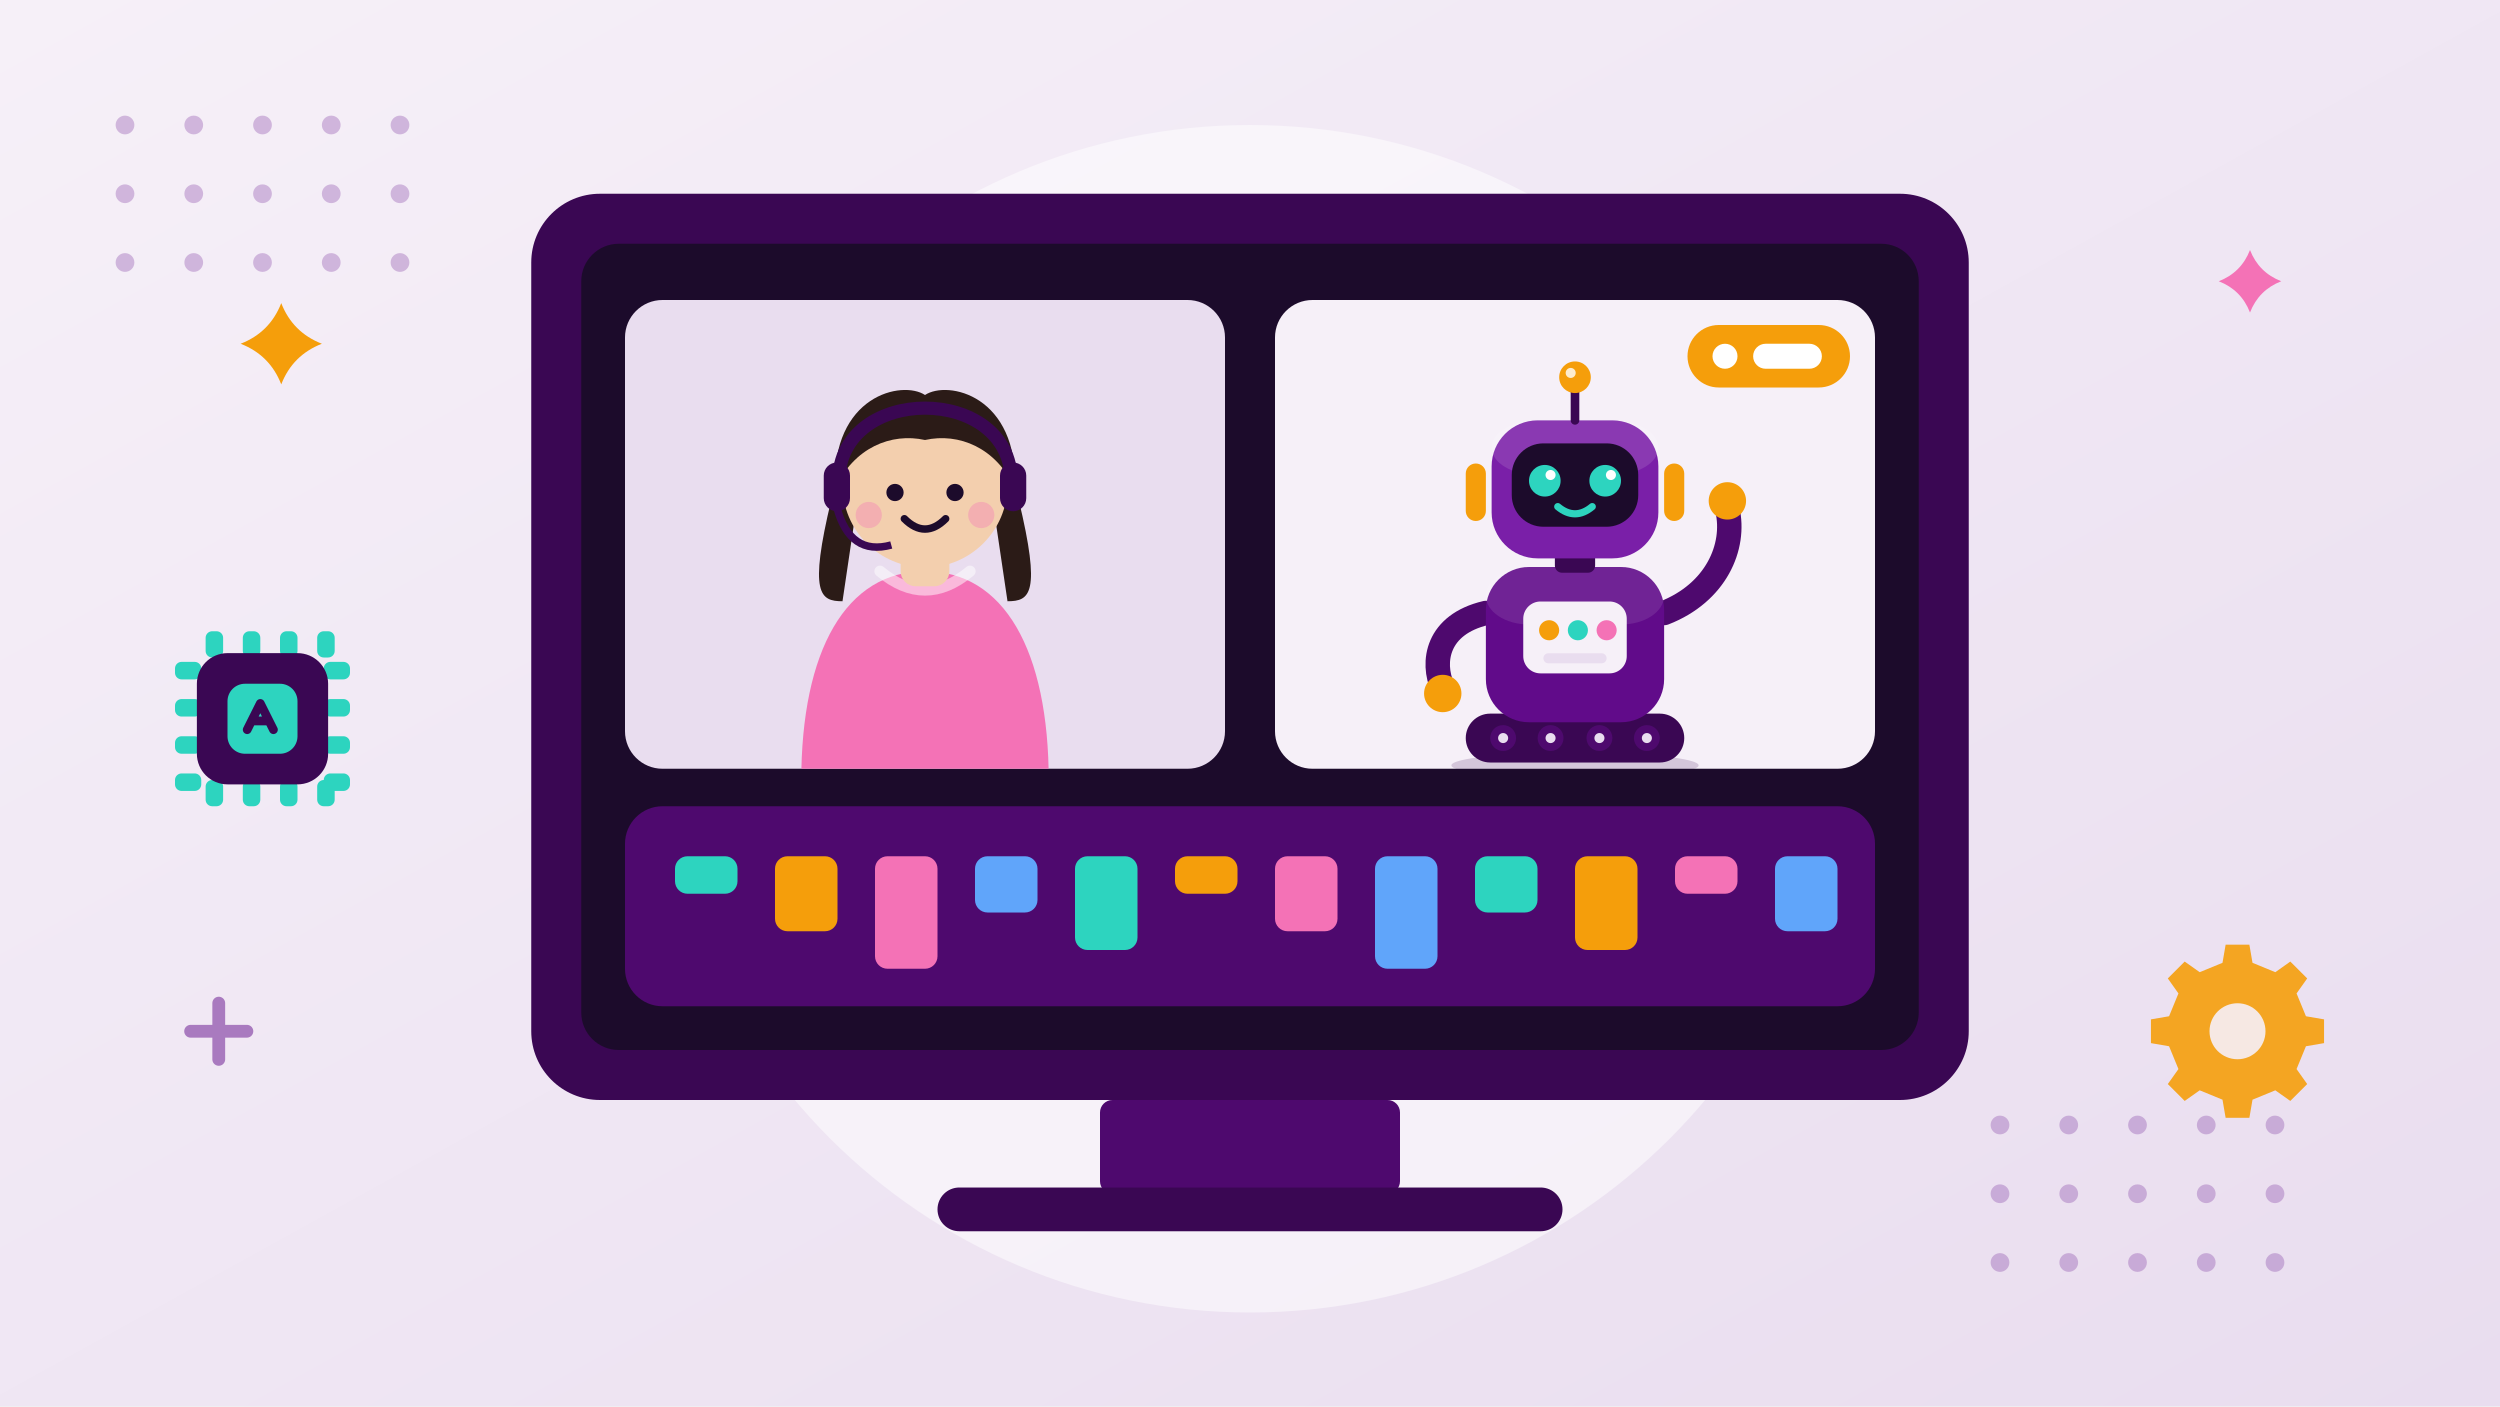
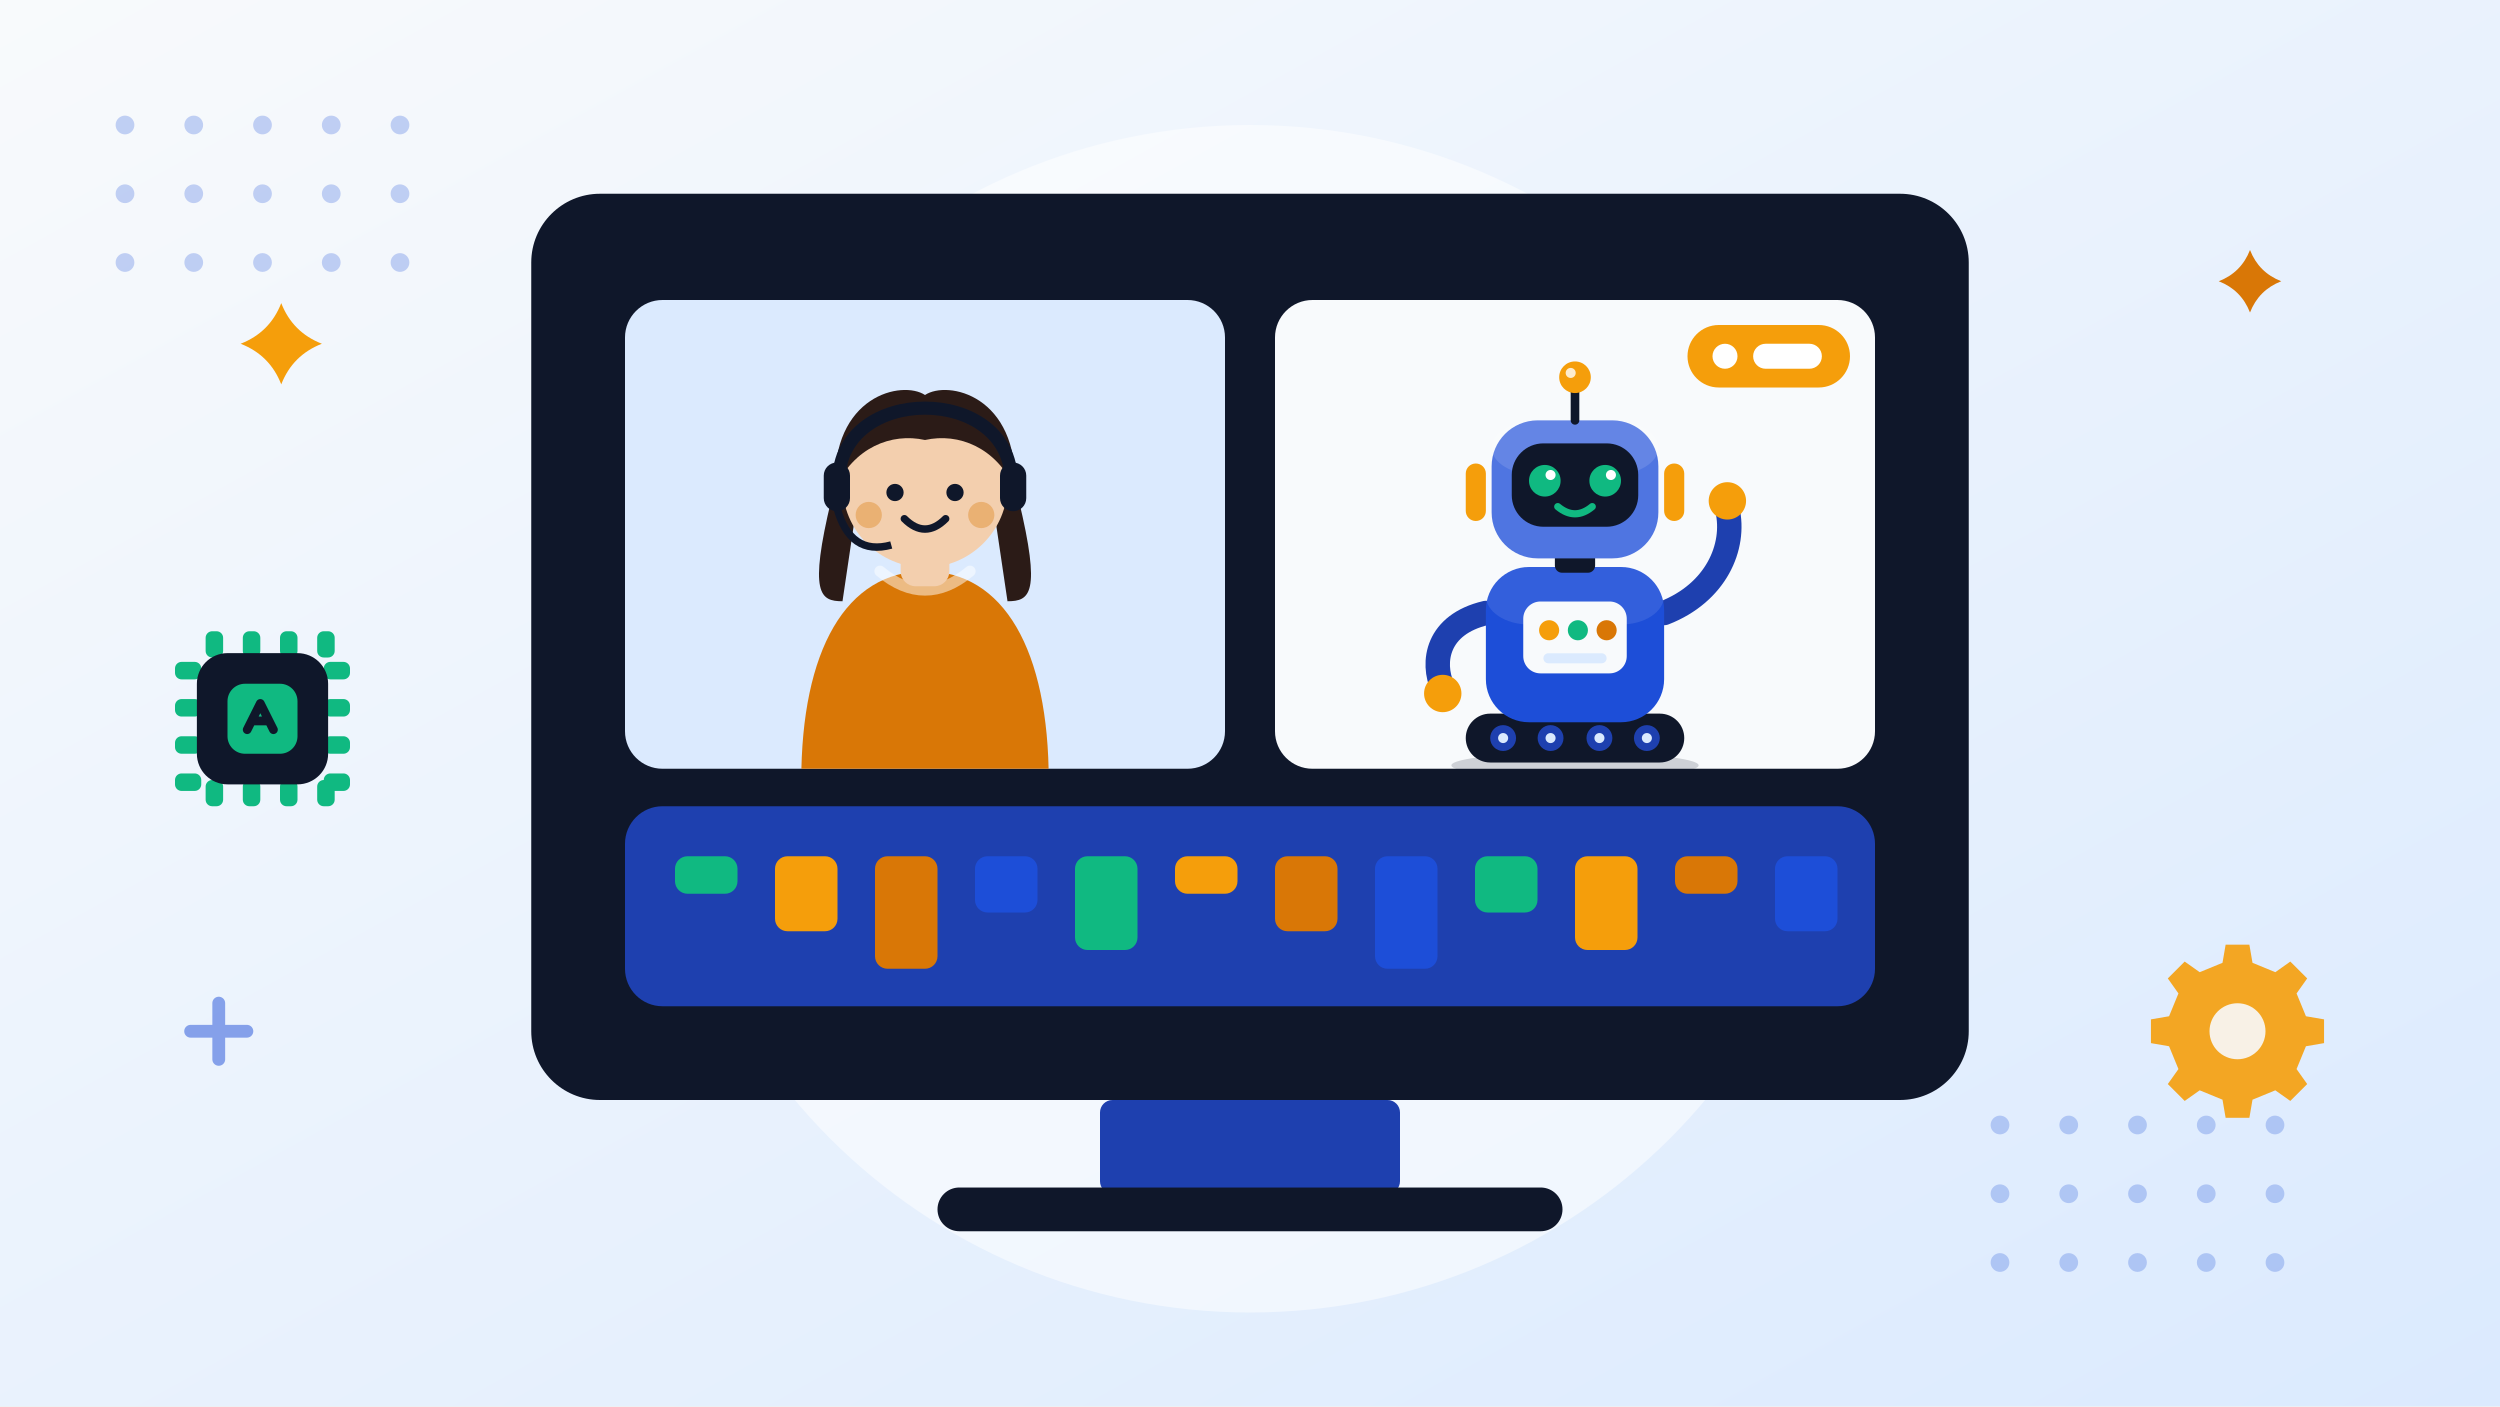
<svg xmlns="http://www.w3.org/2000/svg" viewBox="0 0 800 450" width="800" height="450" role="img">
  <defs>
    <linearGradient id="g4" x1="0" y1="0" x2="1" y2="1">
-       <stop offset="0" stop-color="#f6f0f8" />
-       <stop offset="1" stop-color="#e9ddef" />
+       <stop offset="0" stop-color="#F8FAFC" />
+       <stop offset="1" stop-color="#DBEAFE" />
    </linearGradient>
    <clipPath id="c1">
      <rect x="200" y="96" width="192" height="150" rx="12" />
    </clipPath>
    <clipPath id="c2">
      <rect x="408" y="96" width="192" height="150" rx="12" />
    </clipPath>
  </defs>
  <rect width="800" height="450" fill="url(#g4)" />
  <circle cx="400" cy="230" r="190" fill="#fff" opacity=".5" />
-   <circle cx="40" cy="40" r="3" fill="#610b8a" opacity="0.25" />
-   <circle cx="40" cy="62" r="3" fill="#610b8a" opacity="0.25" />
-   <circle cx="40" cy="84" r="3" fill="#610b8a" opacity="0.25" />
-   <circle cx="62" cy="40" r="3" fill="#610b8a" opacity="0.25" />
-   <circle cx="62" cy="62" r="3" fill="#610b8a" opacity="0.25" />
-   <circle cx="62" cy="84" r="3" fill="#610b8a" opacity="0.25" />
-   <circle cx="84" cy="40" r="3" fill="#610b8a" opacity="0.25" />
-   <circle cx="84" cy="62" r="3" fill="#610b8a" opacity="0.25" />
-   <circle cx="84" cy="84" r="3" fill="#610b8a" opacity="0.25" />
-   <circle cx="106" cy="40" r="3" fill="#610b8a" opacity="0.25" />
-   <circle cx="106" cy="62" r="3" fill="#610b8a" opacity="0.25" />
-   <circle cx="106" cy="84" r="3" fill="#610b8a" opacity="0.25" />
-   <circle cx="128" cy="40" r="3" fill="#610b8a" opacity="0.25" />
-   <circle cx="128" cy="62" r="3" fill="#610b8a" opacity="0.25" />
-   <circle cx="128" cy="84" r="3" fill="#610b8a" opacity="0.25" />
-   <circle cx="640" cy="360" r="3" fill="#610b8a" opacity="0.25" />
-   <circle cx="640" cy="382" r="3" fill="#610b8a" opacity="0.25" />
-   <circle cx="640" cy="404" r="3" fill="#610b8a" opacity="0.25" />
-   <circle cx="662" cy="360" r="3" fill="#610b8a" opacity="0.25" />
-   <circle cx="662" cy="382" r="3" fill="#610b8a" opacity="0.25" />
-   <circle cx="662" cy="404" r="3" fill="#610b8a" opacity="0.25" />
-   <circle cx="684" cy="360" r="3" fill="#610b8a" opacity="0.25" />
-   <circle cx="684" cy="382" r="3" fill="#610b8a" opacity="0.25" />
-   <circle cx="684" cy="404" r="3" fill="#610b8a" opacity="0.25" />
-   <circle cx="706" cy="360" r="3" fill="#610b8a" opacity="0.25" />
-   <circle cx="706" cy="382" r="3" fill="#610b8a" opacity="0.25" />
-   <circle cx="706" cy="404" r="3" fill="#610b8a" opacity="0.25" />
-   <circle cx="728" cy="360" r="3" fill="#610b8a" opacity="0.25" />
-   <circle cx="728" cy="382" r="3" fill="#610b8a" opacity="0.25" />
-   <circle cx="728" cy="404" r="3" fill="#610b8a" opacity="0.25" />
+   <circle cx="40" cy="40" r="3" fill="#1D4ED8" opacity="0.25" />
+   <circle cx="40" cy="62" r="3" fill="#1D4ED8" opacity="0.25" />
+   <circle cx="40" cy="84" r="3" fill="#1D4ED8" opacity="0.25" />
+   <circle cx="62" cy="40" r="3" fill="#1D4ED8" opacity="0.25" />
+   <circle cx="62" cy="62" r="3" fill="#1D4ED8" opacity="0.25" />
+   <circle cx="62" cy="84" r="3" fill="#1D4ED8" opacity="0.25" />
+   <circle cx="84" cy="40" r="3" fill="#1D4ED8" opacity="0.25" />
+   <circle cx="84" cy="62" r="3" fill="#1D4ED8" opacity="0.25" />
+   <circle cx="84" cy="84" r="3" fill="#1D4ED8" opacity="0.25" />
+   <circle cx="106" cy="40" r="3" fill="#1D4ED8" opacity="0.25" />
+   <circle cx="106" cy="62" r="3" fill="#1D4ED8" opacity="0.25" />
+   <circle cx="106" cy="84" r="3" fill="#1D4ED8" opacity="0.25" />
+   <circle cx="128" cy="40" r="3" fill="#1D4ED8" opacity="0.25" />
+   <circle cx="128" cy="62" r="3" fill="#1D4ED8" opacity="0.25" />
+   <circle cx="128" cy="84" r="3" fill="#1D4ED8" opacity="0.25" />
+   <circle cx="640" cy="360" r="3" fill="#1D4ED8" opacity="0.25" />
+   <circle cx="640" cy="382" r="3" fill="#1D4ED8" opacity="0.25" />
+   <circle cx="640" cy="404" r="3" fill="#1D4ED8" opacity="0.25" />
+   <circle cx="662" cy="360" r="3" fill="#1D4ED8" opacity="0.25" />
+   <circle cx="662" cy="382" r="3" fill="#1D4ED8" opacity="0.25" />
+   <circle cx="662" cy="404" r="3" fill="#1D4ED8" opacity="0.25" />
+   <circle cx="684" cy="360" r="3" fill="#1D4ED8" opacity="0.25" />
+   <circle cx="684" cy="382" r="3" fill="#1D4ED8" opacity="0.25" />
+   <circle cx="684" cy="404" r="3" fill="#1D4ED8" opacity="0.25" />
+   <circle cx="706" cy="360" r="3" fill="#1D4ED8" opacity="0.25" />
+   <circle cx="706" cy="382" r="3" fill="#1D4ED8" opacity="0.25" />
+   <circle cx="706" cy="404" r="3" fill="#1D4ED8" opacity="0.25" />
+   <circle cx="728" cy="360" r="3" fill="#1D4ED8" opacity="0.25" />
+   <circle cx="728" cy="382" r="3" fill="#1D4ED8" opacity="0.25" />
+   <circle cx="728" cy="404" r="3" fill="#1D4ED8" opacity="0.25" />
  <path d="M90,97 Q93.64,106.36 103,110 Q93.64,113.64 90,123 Q86.36,113.64 77,110 Q86.36,106.36 90,97Z" fill="#f59e0b" opacity="1" />
-   <path d="M720,80 Q722.8,87.2 730,90 Q722.8,92.8 720,100 Q717.2,92.8 710,90 Q717.2,87.2 720,80Z" fill="#f472b6" opacity="1" />
-   <path d="M61,330H79M70,321V339" stroke="#610b8a" stroke-width="4.1" stroke-linecap="round" opacity="0.5" />
+   <path d="M720,80 Q722.8,87.2 730,90 Q722.8,92.8 720,100 Q717.2,92.8 710,90 Q717.2,87.2 720,80Z" fill="#D97706" opacity="1" />
+   <path d="M61,330H79M70,321V339" stroke="#1D4ED8" stroke-width="4.1" stroke-linecap="round" opacity="0.5" />
  <polygon points="737.9,325.2 743.7,326.2 743.7,333.8 737.9,334.8 734.9,342.1 738.3,346.9 732.9,352.3 728.1,348.9 720.8,351.9 719.8,357.7 712.2,357.7 711.2,351.9 703.9,348.9 699.1,352.3 693.7,346.9 697.1,342.1 694.1,334.8 688.3,333.8 688.3,326.2 694.1,325.2 697.1,317.9 693.7,313.1 699.1,307.7 703.9,311.1 711.2,308.1 712.2,302.3 719.8,302.3 720.8,308.1 728.1,311.1 732.9,307.7 738.3,313.1 734.9,317.9" fill="#f59e0b" opacity="0.9" stroke-linejoin="round" />
-   <circle cx="716" cy="330" r="8.96" fill="#f6f0f8" opacity="0.9" />
+   <circle cx="716" cy="330" r="8.96" fill="#F8FAFC" opacity="0.9" />
  <g transform="translate(84,230) scale(0.7)">
-     <rect x="-26" y="-40" width="8" height="12" rx="3" fill="#2dd4bf" />
-     <rect x="-26" y="28" width="8" height="12" rx="3" fill="#2dd4bf" />
-     <rect x="-9" y="-40" width="8" height="12" rx="3" fill="#2dd4bf" />
-     <rect x="-9" y="28" width="8" height="12" rx="3" fill="#2dd4bf" />
-     <rect x="8" y="-40" width="8" height="12" rx="3" fill="#2dd4bf" />
-     <rect x="8" y="28" width="8" height="12" rx="3" fill="#2dd4bf" />
-     <rect x="25" y="-40" width="8" height="12" rx="3" fill="#2dd4bf" />
-     <rect x="25" y="28" width="8" height="12" rx="3" fill="#2dd4bf" />
-     <rect x="-40" y="-26" width="12" height="8" rx="3" fill="#2dd4bf" />
-     <rect x="28" y="-26" width="12" height="8" rx="3" fill="#2dd4bf" />
-     <rect x="-40" y="-9" width="12" height="8" rx="3" fill="#2dd4bf" />
-     <rect x="28" y="-9" width="12" height="8" rx="3" fill="#2dd4bf" />
-     <rect x="-40" y="8" width="12" height="8" rx="3" fill="#2dd4bf" />
-     <rect x="28" y="8" width="12" height="8" rx="3" fill="#2dd4bf" />
-     <rect x="-40" y="25" width="12" height="8" rx="3" fill="#2dd4bf" />
-     <rect x="28" y="25" width="12" height="8" rx="3" fill="#2dd4bf" />
-     <rect x="-30" y="-30" width="60" height="60" rx="14" fill="#3a0753" />
-     <rect x="-16" y="-16" width="32" height="32" rx="8" fill="#2dd4bf" />
+     <rect x="-26" y="-40" width="8" height="12" rx="3" fill="#10B981" />
+     <rect x="-26" y="28" width="8" height="12" rx="3" fill="#10B981" />
+     <rect x="-9" y="-40" width="8" height="12" rx="3" fill="#10B981" />
+     <rect x="-9" y="28" width="8" height="12" rx="3" fill="#10B981" />
+     <rect x="8" y="-40" width="8" height="12" rx="3" fill="#10B981" />
+     <rect x="8" y="28" width="8" height="12" rx="3" fill="#10B981" />
+     <rect x="25" y="-40" width="8" height="12" rx="3" fill="#10B981" />
+     <rect x="25" y="28" width="8" height="12" rx="3" fill="#10B981" />
+     <rect x="-40" y="-26" width="12" height="8" rx="3" fill="#10B981" />
+     <rect x="28" y="-26" width="12" height="8" rx="3" fill="#10B981" />
+     <rect x="-40" y="-9" width="12" height="8" rx="3" fill="#10B981" />
+     <rect x="28" y="-9" width="12" height="8" rx="3" fill="#10B981" />
+     <rect x="-40" y="8" width="12" height="8" rx="3" fill="#10B981" />
+     <rect x="28" y="8" width="12" height="8" rx="3" fill="#10B981" />
+     <rect x="-40" y="25" width="12" height="8" rx="3" fill="#10B981" />
+     <rect x="28" y="25" width="12" height="8" rx="3" fill="#10B981" />
+     <rect x="-30" y="-30" width="60" height="60" rx="14" fill="#0F172A" />
+     <rect x="-16" y="-16" width="32" height="32" rx="8" fill="#10B981" />
    <text x="0" y="0" font-size="1" fill="none" />
-     <path d="M-7,5 L-1,-7 L5,5 M-4,1 H3" stroke="#3a0753" stroke-width="4" fill="none" stroke-linecap="round" stroke-linejoin="round" />
+     <path d="M-7,5 L-1,-7 L5,5 M-4,1 H3" stroke="#0F172A" stroke-width="4" fill="none" stroke-linecap="round" stroke-linejoin="round" />
  </g>
-   <rect x="170" y="62" width="460" height="290" rx="22" fill="#3a0753" />
-   <rect x="186" y="78" width="428" height="258" rx="12" fill="#1c0b2b" />
-   <rect x="352" y="352" width="96" height="30" rx="4" fill="#4e096e" />
-   <rect x="300" y="380" width="200" height="14" rx="7" fill="#3a0753" />
-   <rect x="200" y="96" width="192" height="150" rx="12" fill="#e9ddef" />
-   <rect x="408" y="96" width="192" height="150" rx="12" fill="#f6f0f8" />
-   <rect x="200" y="258" width="400" height="64" rx="12" fill="#4e096e" />
-   <rect x="216" y="274" width="20" height="12" rx="4" fill="#2dd4bf" />
+   <rect x="170" y="62" width="460" height="290" rx="22" fill="#0F172A" />
+   <rect x="186" y="78" width="428" height="258" rx="12" fill="#0F172A" />
+   <rect x="352" y="352" width="96" height="30" rx="4" fill="#1E40AF" />
+   <rect x="300" y="380" width="200" height="14" rx="7" fill="#0F172A" />
+   <rect x="200" y="96" width="192" height="150" rx="12" fill="#DBEAFE" />
+   <rect x="408" y="96" width="192" height="150" rx="12" fill="#F8FAFC" />
+   <rect x="200" y="258" width="400" height="64" rx="12" fill="#1E40AF" />
+   <rect x="216" y="274" width="20" height="12" rx="4" fill="#10B981" />
  <rect x="248" y="274" width="20" height="24" rx="4" fill="#f59e0b" />
-   <rect x="280" y="274" width="20" height="36" rx="4" fill="#f472b6" />
-   <rect x="312" y="274" width="20" height="18" rx="4" fill="#60a5fa" />
-   <rect x="344" y="274" width="20" height="30" rx="4" fill="#2dd4bf" />
+   <rect x="280" y="274" width="20" height="36" rx="4" fill="#D97706" />
+   <rect x="312" y="274" width="20" height="18" rx="4" fill="#1D4ED8" />
+   <rect x="344" y="274" width="20" height="30" rx="4" fill="#10B981" />
  <rect x="376" y="274" width="20" height="12" rx="4" fill="#f59e0b" />
-   <rect x="408" y="274" width="20" height="24" rx="4" fill="#f472b6" />
-   <rect x="440" y="274" width="20" height="36" rx="4" fill="#60a5fa" />
-   <rect x="472" y="274" width="20" height="18" rx="4" fill="#2dd4bf" />
+   <rect x="408" y="274" width="20" height="24" rx="4" fill="#D97706" />
+   <rect x="440" y="274" width="20" height="36" rx="4" fill="#1D4ED8" />
+   <rect x="472" y="274" width="20" height="18" rx="4" fill="#10B981" />
  <rect x="504" y="274" width="20" height="30" rx="4" fill="#f59e0b" />
-   <rect x="536" y="274" width="20" height="12" rx="4" fill="#f472b6" />
-   <rect x="568" y="274" width="20" height="24" rx="4" fill="#60a5fa" />
+   <rect x="536" y="274" width="20" height="12" rx="4" fill="#D97706" />
+   <rect x="568" y="274" width="20" height="24" rx="4" fill="#1D4ED8" />
  <g clip-path="url(#c1)">
    <g transform="translate(296,250) scale(0.6,0.6)">
-       <path d="M-66,0 C-66,-70 -42,-112 0,-112 C42,-112 66,-70 66,0Z" fill="#f472b6" />
+       <path d="M-66,0 C-66,-70 -42,-112 0,-112 C42,-112 66,-70 66,0Z" fill="#D97706" />
      <path d="M-24,-112 Q0,-92 24,-112" stroke="#fff" stroke-opacity=".5" stroke-width="6" fill="none" stroke-linecap="round" />
      <rect x="-13" y="-126" width="26" height="22" rx="8" fill="#f3cfae" />
      <path d="M-50,-150 C-62,-100 -56,-96 -44,-96 L-36,-150Z M50,-150 C62,-100 56,-96 44,-96 L36,-150Z" fill="#2b1b17" />
      <circle cx="0" cy="-158" r="44" fill="#f3cfae" />
      <circle cx="-44" cy="-156" r="8" fill="#f3cfae" />
      <circle cx="44" cy="-156" r="8" fill="#f3cfae" />
      <path d="M-48,-156 C-50,-206 -12,-214 0,-206 C12,-214 50,-206 48,-156 C38,-178 18,-186 0,-182 C-18,-186 -38,-178 -48,-156Z" fill="#2b1b17" />
-       <circle cx="-16" cy="-154" r="4.6" fill="#1c0b2b" />
-       <circle cx="16" cy="-154" r="4.6" fill="#1c0b2b" />
-       <circle cx="-30" cy="-142" r="7" fill="#f472b6" opacity=".35" />
-       <circle cx="30" cy="-142" r="7" fill="#f472b6" opacity=".35" />
-       <path d="M-11,-140 Q0,-129 11,-140" stroke="#1c0b2b" stroke-width="4" fill="none" stroke-linecap="round" />
-       <path d="M-46,-160 C-46,-212 46,-212 46,-160" stroke="#3a0753" stroke-width="7" fill="none" />
-       <rect x="-54" y="-170" width="14" height="26" rx="7" fill="#3a0753" />
-       <rect x="40" y="-170" width="14" height="26" rx="7" fill="#3a0753" />
-       <path d="M-47,-146 Q-40,-120 -18,-126" stroke="#3a0753" stroke-width="4" fill="none" />
+       <circle cx="-16" cy="-154" r="4.6" fill="#0F172A" />
+       <circle cx="16" cy="-154" r="4.6" fill="#0F172A" />
+       <circle cx="-30" cy="-142" r="7" fill="#D97706" opacity=".35" />
+       <circle cx="30" cy="-142" r="7" fill="#D97706" opacity=".35" />
+       <path d="M-11,-140 Q0,-129 11,-140" stroke="#0F172A" stroke-width="4" fill="none" stroke-linecap="round" />
+       <path d="M-46,-160 C-46,-212 46,-212 46,-160" stroke="#0F172A" stroke-width="7" fill="none" />
+       <rect x="-54" y="-170" width="14" height="26" rx="7" fill="#0F172A" />
+       <rect x="40" y="-170" width="14" height="26" rx="7" fill="#0F172A" />
+       <path d="M-47,-146 Q-40,-120 -18,-126" stroke="#0F172A" stroke-width="4" fill="none" />
    </g>
  </g>
  <g clip-path="url(#c2)">
    <g transform="translate(504,244) scale(0.46) rotate(0)">
-       <ellipse cx="0" cy="2" rx="86" ry="9" fill="#3a0753" opacity=".18" />
-       <rect x="-76" y="-34" width="152" height="34" rx="17" fill="#3a0753" />
-       <circle cx="-50" cy="-17" r="9" fill="#4e096e" />
-       <circle cx="-50" cy="-17" r="3.5" fill="#e9ddef" />
-       <circle cx="-17" cy="-17" r="9" fill="#4e096e" />
-       <circle cx="-17" cy="-17" r="3.5" fill="#e9ddef" />
-       <circle cx="17" cy="-17" r="9" fill="#4e096e" />
-       <circle cx="17" cy="-17" r="3.5" fill="#e9ddef" />
-       <circle cx="50" cy="-17" r="9" fill="#4e096e" />
-       <circle cx="50" cy="-17" r="3.5" fill="#e9ddef" />
-       <path d="M-62,-104 C-96,-96 -100,-70 -92,-52" stroke="#4e096e" stroke-width="17" fill="none" stroke-linecap="round" />
+       <ellipse cx="0" cy="2" rx="86" ry="9" fill="#0F172A" opacity=".18" />
+       <rect x="-76" y="-34" width="152" height="34" rx="17" fill="#0F172A" />
+       <circle cx="-50" cy="-17" r="9" fill="#1E40AF" />
+       <circle cx="-50" cy="-17" r="3.5" fill="#DBEAFE" />
+       <circle cx="-17" cy="-17" r="9" fill="#1E40AF" />
+       <circle cx="-17" cy="-17" r="3.5" fill="#DBEAFE" />
+       <circle cx="17" cy="-17" r="9" fill="#1E40AF" />
+       <circle cx="17" cy="-17" r="3.5" fill="#DBEAFE" />
+       <circle cx="50" cy="-17" r="9" fill="#1E40AF" />
+       <circle cx="50" cy="-17" r="3.5" fill="#DBEAFE" />
+       <path d="M-62,-104 C-96,-96 -100,-70 -92,-52" stroke="#1E40AF" stroke-width="17" fill="none" stroke-linecap="round" />
      <circle cx="-92" cy="-48" r="13" fill="#f59e0b" />
-       <path d="M62,-104 C98,-118 112,-150 106,-176" stroke="#4e096e" stroke-width="17" fill="none" stroke-linecap="round" />
+       <path d="M62,-104 C98,-118 112,-150 106,-176" stroke="#1E40AF" stroke-width="17" fill="none" stroke-linecap="round" />
      <circle cx="106" cy="-182" r="13" fill="#f59e0b" />
-       <rect x="-62" y="-136" width="124" height="108" rx="30" fill="#610b8a" />
+       <rect x="-62" y="-136" width="124" height="108" rx="30" fill="#1D4ED8" />
      <rect x="-62" y="-136" width="124" height="40" rx="30" fill="#fff" opacity=".1" />
-       <rect x="-36" y="-112" width="72" height="50" rx="12" fill="#f6f0f8" />
+       <rect x="-36" y="-112" width="72" height="50" rx="12" fill="#F8FAFC" />
      <circle cx="-18" cy="-92" r="7" fill="#f59e0b" />
-       <circle cx="2" cy="-92" r="7" fill="#2dd4bf" />
-       <circle cx="22" cy="-92" r="7" fill="#f472b6" />
-       <rect x="-22" y="-76" width="44" height="7" rx="3.5" fill="#e9ddef" />
-       <rect x="-14" y="-148" width="28" height="16" rx="5" fill="#3a0753" />
+       <circle cx="2" cy="-92" r="7" fill="#10B981" />
+       <circle cx="22" cy="-92" r="7" fill="#D97706" />
+       <rect x="-22" y="-76" width="44" height="7" rx="3.5" fill="#DBEAFE" />
+       <rect x="-14" y="-148" width="28" height="16" rx="5" fill="#0F172A" />
      <rect x="-76" y="-208" width="14" height="40" rx="7" fill="#f59e0b" />
      <rect x="62" y="-208" width="14" height="40" rx="7" fill="#f59e0b" />
-       <rect x="-58" y="-238" width="116" height="96" rx="32" fill="#7a1fa8" />
+       <rect x="-58" y="-238" width="116" height="96" rx="32" fill="#4F75E1" />
      <rect x="-58" y="-238" width="116" height="38" rx="32" fill="#fff" opacity=".12" />
-       <rect x="-44" y="-222" width="88" height="58" rx="22" fill="#1c0b2b" />
-       <circle cx="-21" cy="-196" r="11" fill="#2dd4bf" />
-       <circle cx="21" cy="-196" r="11" fill="#2dd4bf" />
+       <rect x="-44" y="-222" width="88" height="58" rx="22" fill="#0F172A" />
+       <circle cx="-21" cy="-196" r="11" fill="#10B981" />
+       <circle cx="21" cy="-196" r="11" fill="#10B981" />
      <circle cx="-17" cy="-200" r="3.5" fill="#fff" />
      <circle cx="25" cy="-200" r="3.5" fill="#fff" />
-       <path d="M-12,-178 Q0,-168 12,-178" stroke="#2dd4bf" stroke-width="5" fill="none" stroke-linecap="round" />
-       <path d="M0,-238 V-262" stroke="#3a0753" stroke-width="6" stroke-linecap="round" />
+       <path d="M-12,-178 Q0,-168 12,-178" stroke="#10B981" stroke-width="5" fill="none" stroke-linecap="round" />
+       <path d="M0,-238 V-262" stroke="#0F172A" stroke-width="6" stroke-linecap="round" />
      <circle cx="0" cy="-268" r="11" fill="#f59e0b" />
      <circle cx="-3" cy="-271" r="3.5" fill="#fff" opacity=".8" />
    </g>
  </g>
  <circle cx="598" cy="64" r="0" fill="none" />
  <rect x="540" y="104" width="52" height="20" rx="10" fill="#f59e0b" />
  <circle cx="552" cy="114" r="4" fill="#fff" />
  <rect x="561" y="110" width="22" height="8" rx="4" fill="#fff" />
</svg>
